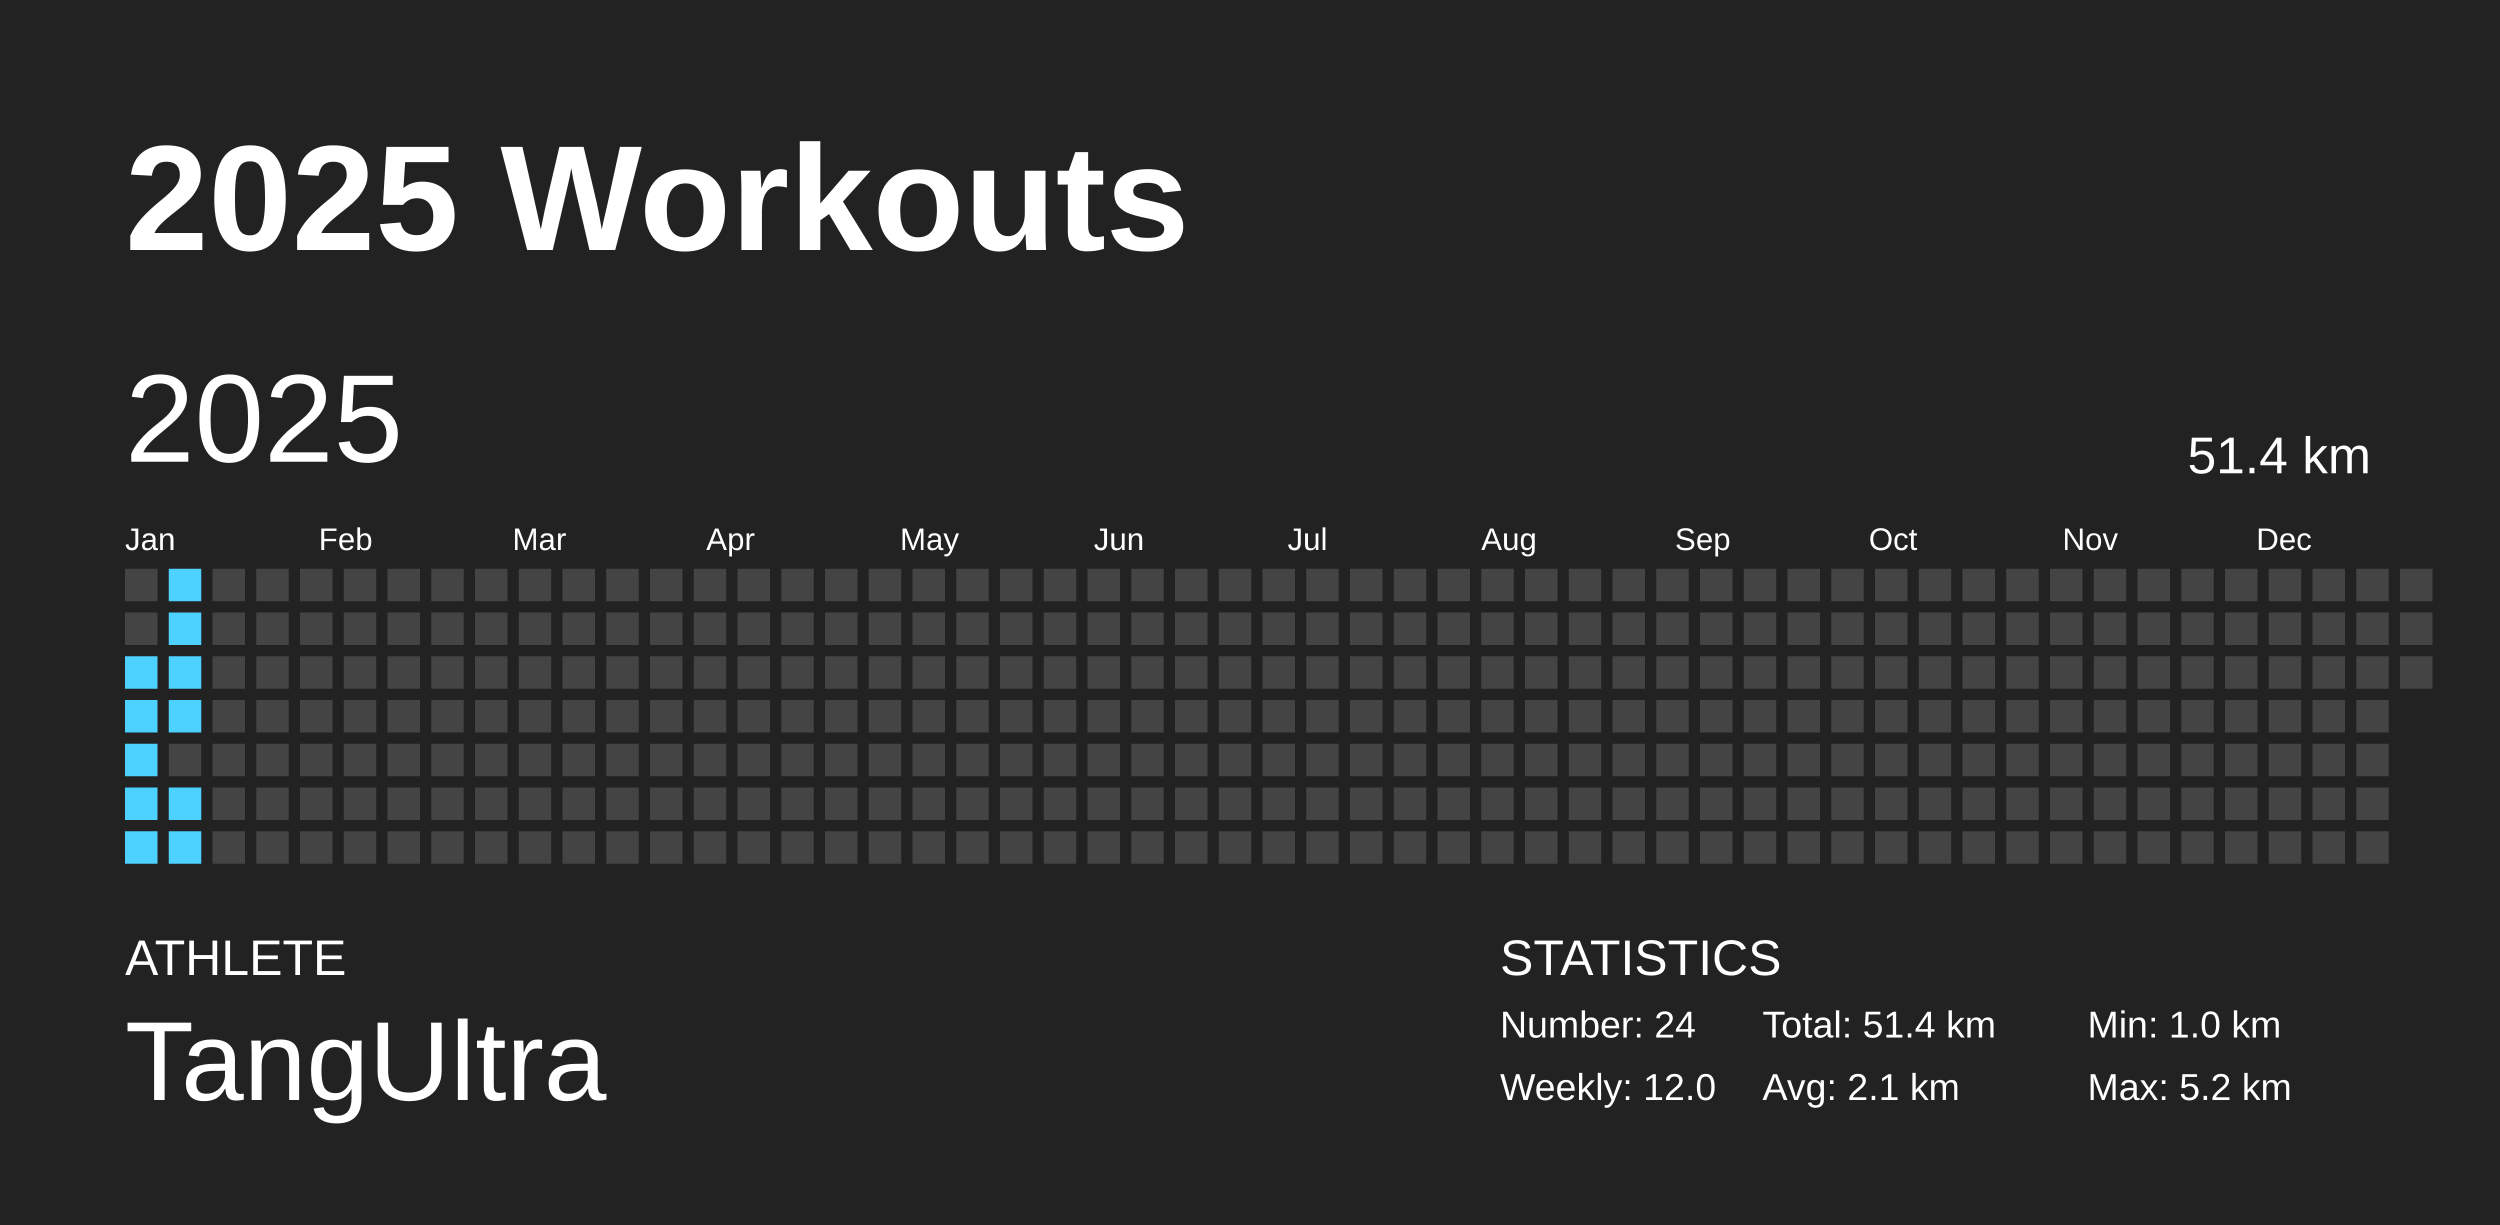
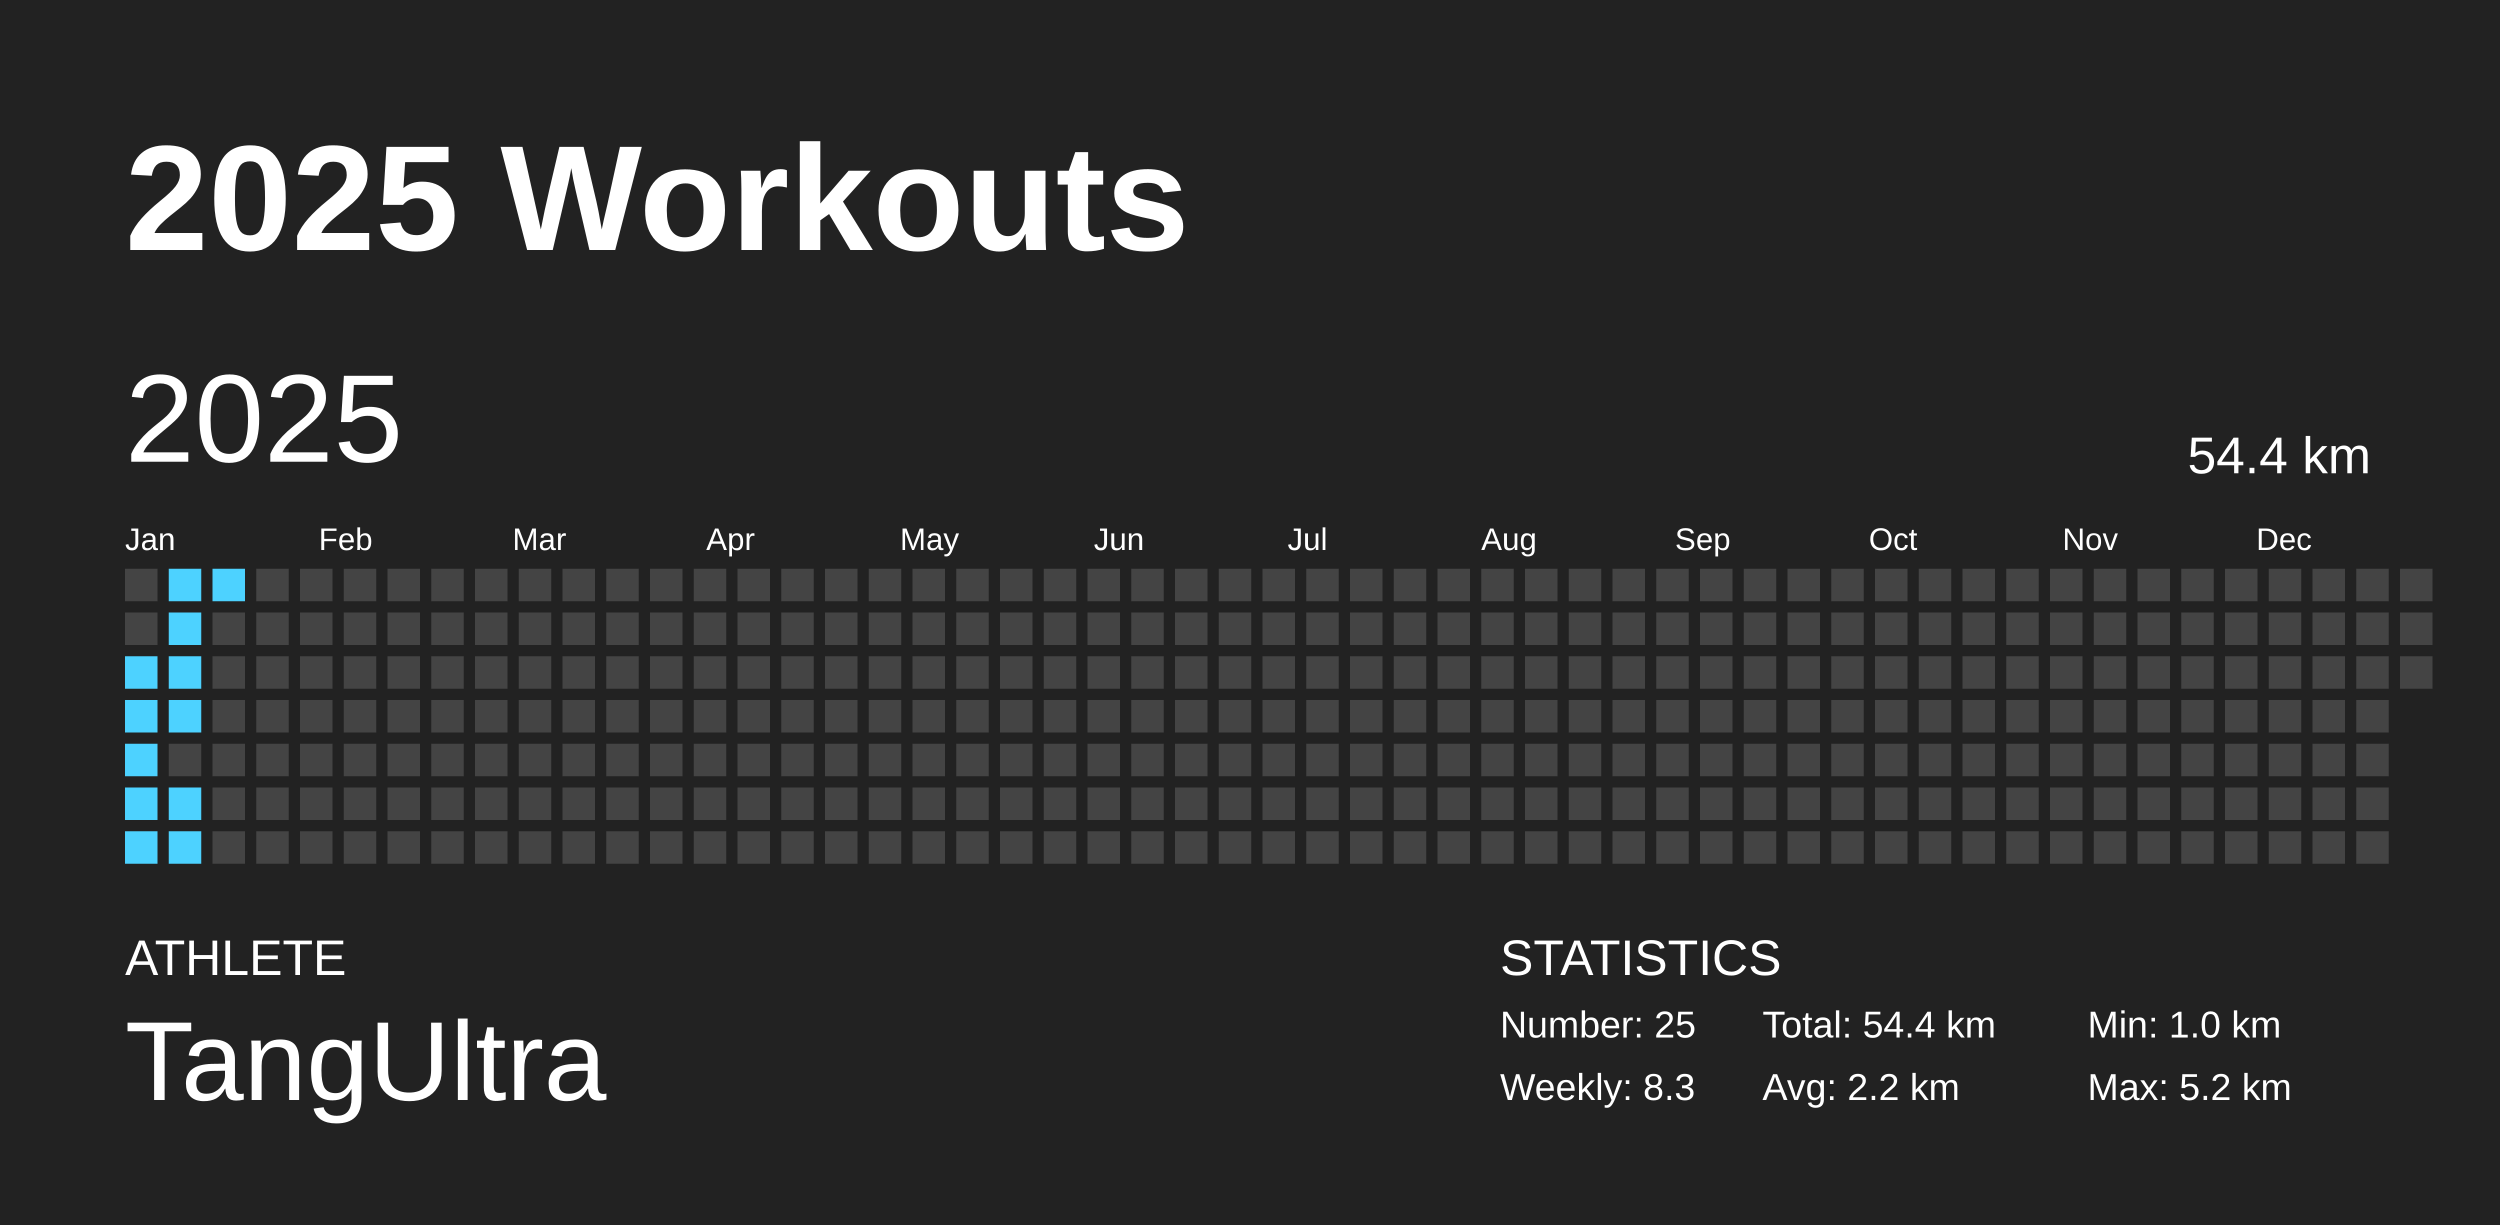
<svg xmlns="http://www.w3.org/2000/svg" baseProfile="full" height="98mm" version="1.1" viewBox="0,0,200,98" width="200mm">
  <defs />
  <rect fill="#222222" height="98" width="200" x="0" y="0" />
  <text fill="#FFFFFF" style="font-size:12px; font-family:Arial; font-weight:bold;" x="10" y="20">2025 Workouts</text>
  <text fill="#FFFFFF" style="font-size:4px; font-family:Arial" x="10" y="78">ATHLETE</text>
  <text fill="#FFFFFF" style="font-size:9px; font-family:Arial" x="10" y="88">TangUltra</text>
  <text fill="#FFFFFF" style="font-size:4px; font-family:Arial" x="120" y="78">STATISTICS</text>
-   <text fill="#FFFFFF" style="font-size:3px; font-family:Arial" x="120" y="83">Number: 24</text>
-   <text fill="#FFFFFF" style="font-size:3px; font-family:Arial" x="120" y="88">Weekly: 12.0</text>
-   <text fill="#FFFFFF" style="font-size:3px; font-family:Arial" x="141" y="83">Total: 51.4 km</text>
-   <text fill="#FFFFFF" style="font-size:3px; font-family:Arial" x="141" y="88">Avg: 2.1 km</text>
+   <text fill="#FFFFFF" style="font-size:3px; font-family:Arial" x="120" y="83">Number: 25</text>
+   <text fill="#FFFFFF" style="font-size:3px; font-family:Arial" x="120" y="88">Weekly: 8.3</text>
+   <text fill="#FFFFFF" style="font-size:3px; font-family:Arial" x="141" y="83">Total: 54.4 km</text>
+   <text fill="#FFFFFF" style="font-size:3px; font-family:Arial" x="141" y="88">Avg: 2.2 km</text>
  <text fill="#FFFFFF" style="font-size:3px; font-family:Arial" x="167" y="83">Min: 1.0 km</text>
  <text fill="#FFFFFF" style="font-size:3px; font-family:Arial" x="167" y="88">Max: 5.2 km</text>
  <text dominant-baseline="hanging" fill="#FFFFFF" style="font-size:10.0px; font-family:Arial;" x="10" y="30">2025</text>
-   <text dominant-baseline="hanging" fill="#FFFFFF" style="font-size:4.125px; font-family:Arial;" x="175" y="35">51.4 km</text>
+   <text dominant-baseline="hanging" fill="#FFFFFF" style="font-size:4.125px; font-family:Arial;" x="175" y="35">54.4 km</text>
  <text fill="#FFFFFF" style="font-size:2.5px; font-family:Arial" x="10.0" y="44">Jan</text>
  <text fill="#FFFFFF" style="font-size:2.5px; font-family:Arial" x="25.5" y="44">Feb</text>
  <text fill="#FFFFFF" style="font-size:2.5px; font-family:Arial" x="41.0" y="44">Mar</text>
  <text fill="#FFFFFF" style="font-size:2.5px; font-family:Arial" x="56.5" y="44">Apr</text>
  <text fill="#FFFFFF" style="font-size:2.5px; font-family:Arial" x="72.0" y="44">May</text>
  <text fill="#FFFFFF" style="font-size:2.5px; font-family:Arial" x="87.5" y="44">Jun</text>
  <text fill="#FFFFFF" style="font-size:2.5px; font-family:Arial" x="103.0" y="44">Jul</text>
  <text fill="#FFFFFF" style="font-size:2.5px; font-family:Arial" x="118.5" y="44">Aug</text>
  <text fill="#FFFFFF" style="font-size:2.5px; font-family:Arial" x="134.0" y="44">Sep</text>
  <text fill="#FFFFFF" style="font-size:2.5px; font-family:Arial" x="149.5" y="44">Oct</text>
  <text fill="#FFFFFF" style="font-size:2.5px; font-family:Arial" x="165.0" y="44">Nov</text>
  <text fill="#FFFFFF" style="font-size:2.5px; font-family:Arial" x="180.5" y="44">Dec</text>
  <rect fill="#444444" height="2.6" width="2.6" x="10.0" y="45.5" />
  <rect fill="#444444" height="2.6" width="2.6" x="10.0" y="49.0" />
  <rect fill="#4dd2ff" height="2.6" width="2.6" x="10.0" y="52.5" />
  <rect fill="#4dd2ff" height="2.6" width="2.6" x="10.0" y="56.0" />
  <rect fill="#4dd2ff" height="2.6" width="2.6" x="10.0" y="59.5" />
  <rect fill="#4dd2ff" height="2.6" width="2.6" x="10.0" y="63.0" />
  <rect fill="#4dd2ff" height="2.6" width="2.6" x="10.0" y="66.5" />
  <rect fill="#4dd2ff" height="2.6" width="2.6" x="13.5" y="45.5" />
  <rect fill="#4dd2ff" height="2.6" width="2.6" x="13.5" y="49.0" />
  <rect fill="#4dd2ff" height="2.6" width="2.6" x="13.5" y="52.5" />
  <rect fill="#4dd2ff" height="2.6" width="2.6" x="13.5" y="56.0" />
  <rect fill="#444444" height="2.6" width="2.6" x="13.5" y="59.5" />
  <rect fill="#4dd2ff" height="2.6" width="2.6" x="13.5" y="63.0" />
  <rect fill="#4dd2ff" height="2.6" width="2.6" x="13.5" y="66.5" />
-   <rect fill="#444444" height="2.6" width="2.6" x="17.0" y="45.5" />
+   <rect fill="#4dd2ff" height="2.6" width="2.6" x="17.0" y="45.5" />
  <rect fill="#444444" height="2.6" width="2.6" x="17.0" y="49.0" />
  <rect fill="#444444" height="2.6" width="2.6" x="17.0" y="52.5" />
  <rect fill="#444444" height="2.6" width="2.6" x="17.0" y="56.0" />
  <rect fill="#444444" height="2.6" width="2.6" x="17.0" y="59.5" />
  <rect fill="#444444" height="2.6" width="2.6" x="17.0" y="63.0" />
  <rect fill="#444444" height="2.6" width="2.6" x="17.0" y="66.5" />
  <rect fill="#444444" height="2.6" width="2.6" x="20.5" y="45.5" />
  <rect fill="#444444" height="2.6" width="2.6" x="20.5" y="49.0" />
  <rect fill="#444444" height="2.6" width="2.6" x="20.5" y="52.5" />
  <rect fill="#444444" height="2.6" width="2.6" x="20.5" y="56.0" />
  <rect fill="#444444" height="2.6" width="2.6" x="20.5" y="59.5" />
  <rect fill="#444444" height="2.6" width="2.6" x="20.5" y="63.0" />
  <rect fill="#444444" height="2.6" width="2.6" x="20.5" y="66.5" />
  <rect fill="#444444" height="2.6" width="2.6" x="24.0" y="45.5" />
  <rect fill="#444444" height="2.6" width="2.6" x="24.0" y="49.0" />
  <rect fill="#444444" height="2.6" width="2.6" x="24.0" y="52.5" />
  <rect fill="#444444" height="2.6" width="2.6" x="24.0" y="56.0" />
  <rect fill="#444444" height="2.6" width="2.6" x="24.0" y="59.5" />
  <rect fill="#444444" height="2.6" width="2.6" x="24.0" y="63.0" />
  <rect fill="#444444" height="2.6" width="2.6" x="24.0" y="66.5" />
  <rect fill="#444444" height="2.6" width="2.6" x="27.5" y="45.5" />
  <rect fill="#444444" height="2.6" width="2.6" x="27.5" y="49.0" />
  <rect fill="#444444" height="2.6" width="2.6" x="27.5" y="52.5" />
  <rect fill="#444444" height="2.6" width="2.6" x="27.5" y="56.0" />
  <rect fill="#444444" height="2.6" width="2.6" x="27.5" y="59.5" />
  <rect fill="#444444" height="2.6" width="2.6" x="27.5" y="63.0" />
  <rect fill="#444444" height="2.6" width="2.6" x="27.5" y="66.5" />
  <rect fill="#444444" height="2.6" width="2.6" x="31.0" y="45.5" />
  <rect fill="#444444" height="2.6" width="2.6" x="31.0" y="49.0" />
  <rect fill="#444444" height="2.6" width="2.6" x="31.0" y="52.5" />
  <rect fill="#444444" height="2.6" width="2.6" x="31.0" y="56.0" />
  <rect fill="#444444" height="2.6" width="2.6" x="31.0" y="59.5" />
  <rect fill="#444444" height="2.6" width="2.6" x="31.0" y="63.0" />
  <rect fill="#444444" height="2.6" width="2.6" x="31.0" y="66.5" />
  <rect fill="#444444" height="2.6" width="2.6" x="34.5" y="45.5" />
  <rect fill="#444444" height="2.6" width="2.6" x="34.5" y="49.0" />
  <rect fill="#444444" height="2.6" width="2.6" x="34.5" y="52.5" />
  <rect fill="#444444" height="2.6" width="2.6" x="34.5" y="56.0" />
  <rect fill="#444444" height="2.6" width="2.6" x="34.5" y="59.5" />
  <rect fill="#444444" height="2.6" width="2.6" x="34.5" y="63.0" />
  <rect fill="#444444" height="2.6" width="2.6" x="34.5" y="66.5" />
  <rect fill="#444444" height="2.6" width="2.6" x="38.0" y="45.5" />
  <rect fill="#444444" height="2.6" width="2.6" x="38.0" y="49.0" />
  <rect fill="#444444" height="2.6" width="2.6" x="38.0" y="52.5" />
  <rect fill="#444444" height="2.6" width="2.6" x="38.0" y="56.0" />
  <rect fill="#444444" height="2.6" width="2.6" x="38.0" y="59.5" />
  <rect fill="#444444" height="2.6" width="2.6" x="38.0" y="63.0" />
  <rect fill="#444444" height="2.6" width="2.6" x="38.0" y="66.5" />
  <rect fill="#444444" height="2.6" width="2.6" x="41.5" y="45.5" />
  <rect fill="#444444" height="2.6" width="2.6" x="41.5" y="49.0" />
  <rect fill="#444444" height="2.6" width="2.6" x="41.5" y="52.5" />
  <rect fill="#444444" height="2.6" width="2.6" x="41.5" y="56.0" />
  <rect fill="#444444" height="2.6" width="2.6" x="41.5" y="59.5" />
  <rect fill="#444444" height="2.6" width="2.6" x="41.5" y="63.0" />
  <rect fill="#444444" height="2.6" width="2.6" x="41.5" y="66.5" />
  <rect fill="#444444" height="2.6" width="2.6" x="45.0" y="45.5" />
  <rect fill="#444444" height="2.6" width="2.6" x="45.0" y="49.0" />
  <rect fill="#444444" height="2.6" width="2.6" x="45.0" y="52.5" />
  <rect fill="#444444" height="2.6" width="2.6" x="45.0" y="56.0" />
  <rect fill="#444444" height="2.6" width="2.6" x="45.0" y="59.5" />
  <rect fill="#444444" height="2.6" width="2.6" x="45.0" y="63.0" />
  <rect fill="#444444" height="2.6" width="2.6" x="45.0" y="66.5" />
  <rect fill="#444444" height="2.6" width="2.6" x="48.5" y="45.5" />
  <rect fill="#444444" height="2.6" width="2.6" x="48.5" y="49.0" />
  <rect fill="#444444" height="2.6" width="2.6" x="48.5" y="52.5" />
  <rect fill="#444444" height="2.6" width="2.6" x="48.5" y="56.0" />
  <rect fill="#444444" height="2.6" width="2.6" x="48.5" y="59.5" />
  <rect fill="#444444" height="2.6" width="2.6" x="48.5" y="63.0" />
  <rect fill="#444444" height="2.6" width="2.6" x="48.5" y="66.5" />
  <rect fill="#444444" height="2.6" width="2.6" x="52.0" y="45.5" />
  <rect fill="#444444" height="2.6" width="2.6" x="52.0" y="49.0" />
  <rect fill="#444444" height="2.6" width="2.6" x="52.0" y="52.5" />
  <rect fill="#444444" height="2.6" width="2.6" x="52.0" y="56.0" />
  <rect fill="#444444" height="2.6" width="2.6" x="52.0" y="59.5" />
  <rect fill="#444444" height="2.6" width="2.6" x="52.0" y="63.0" />
  <rect fill="#444444" height="2.6" width="2.6" x="52.0" y="66.5" />
  <rect fill="#444444" height="2.6" width="2.6" x="55.5" y="45.5" />
  <rect fill="#444444" height="2.6" width="2.6" x="55.5" y="49.0" />
  <rect fill="#444444" height="2.6" width="2.6" x="55.5" y="52.5" />
  <rect fill="#444444" height="2.6" width="2.6" x="55.5" y="56.0" />
  <rect fill="#444444" height="2.6" width="2.6" x="55.5" y="59.5" />
  <rect fill="#444444" height="2.6" width="2.6" x="55.5" y="63.0" />
  <rect fill="#444444" height="2.6" width="2.6" x="55.5" y="66.5" />
  <rect fill="#444444" height="2.6" width="2.6" x="59.0" y="45.5" />
  <rect fill="#444444" height="2.6" width="2.6" x="59.0" y="49.0" />
  <rect fill="#444444" height="2.6" width="2.6" x="59.0" y="52.5" />
  <rect fill="#444444" height="2.6" width="2.6" x="59.0" y="56.0" />
  <rect fill="#444444" height="2.6" width="2.6" x="59.0" y="59.5" />
  <rect fill="#444444" height="2.6" width="2.6" x="59.0" y="63.0" />
  <rect fill="#444444" height="2.6" width="2.6" x="59.0" y="66.5" />
  <rect fill="#444444" height="2.6" width="2.6" x="62.5" y="45.5" />
  <rect fill="#444444" height="2.6" width="2.6" x="62.5" y="49.0" />
  <rect fill="#444444" height="2.6" width="2.6" x="62.5" y="52.5" />
  <rect fill="#444444" height="2.6" width="2.6" x="62.5" y="56.0" />
  <rect fill="#444444" height="2.6" width="2.6" x="62.5" y="59.5" />
  <rect fill="#444444" height="2.6" width="2.6" x="62.5" y="63.0" />
  <rect fill="#444444" height="2.6" width="2.6" x="62.5" y="66.5" />
  <rect fill="#444444" height="2.6" width="2.6" x="66.0" y="45.5" />
  <rect fill="#444444" height="2.6" width="2.6" x="66.0" y="49.0" />
  <rect fill="#444444" height="2.6" width="2.6" x="66.0" y="52.5" />
  <rect fill="#444444" height="2.6" width="2.6" x="66.0" y="56.0" />
  <rect fill="#444444" height="2.6" width="2.6" x="66.0" y="59.5" />
  <rect fill="#444444" height="2.6" width="2.6" x="66.0" y="63.0" />
  <rect fill="#444444" height="2.6" width="2.6" x="66.0" y="66.5" />
  <rect fill="#444444" height="2.6" width="2.6" x="69.5" y="45.5" />
  <rect fill="#444444" height="2.6" width="2.6" x="69.5" y="49.0" />
  <rect fill="#444444" height="2.6" width="2.6" x="69.5" y="52.5" />
  <rect fill="#444444" height="2.6" width="2.6" x="69.5" y="56.0" />
  <rect fill="#444444" height="2.6" width="2.6" x="69.5" y="59.5" />
  <rect fill="#444444" height="2.6" width="2.6" x="69.5" y="63.0" />
  <rect fill="#444444" height="2.6" width="2.6" x="69.5" y="66.5" />
  <rect fill="#444444" height="2.6" width="2.6" x="73.0" y="45.5" />
  <rect fill="#444444" height="2.6" width="2.6" x="73.0" y="49.0" />
  <rect fill="#444444" height="2.6" width="2.6" x="73.0" y="52.5" />
  <rect fill="#444444" height="2.6" width="2.6" x="73.0" y="56.0" />
  <rect fill="#444444" height="2.6" width="2.6" x="73.0" y="59.5" />
  <rect fill="#444444" height="2.6" width="2.6" x="73.0" y="63.0" />
  <rect fill="#444444" height="2.6" width="2.6" x="73.0" y="66.5" />
  <rect fill="#444444" height="2.6" width="2.6" x="76.5" y="45.5" />
  <rect fill="#444444" height="2.6" width="2.6" x="76.5" y="49.0" />
  <rect fill="#444444" height="2.6" width="2.6" x="76.5" y="52.5" />
  <rect fill="#444444" height="2.6" width="2.6" x="76.5" y="56.0" />
  <rect fill="#444444" height="2.6" width="2.6" x="76.5" y="59.5" />
  <rect fill="#444444" height="2.6" width="2.6" x="76.5" y="63.0" />
  <rect fill="#444444" height="2.6" width="2.6" x="76.5" y="66.5" />
  <rect fill="#444444" height="2.6" width="2.6" x="80.0" y="45.5" />
  <rect fill="#444444" height="2.6" width="2.6" x="80.0" y="49.0" />
  <rect fill="#444444" height="2.6" width="2.6" x="80.0" y="52.5" />
  <rect fill="#444444" height="2.6" width="2.6" x="80.0" y="56.0" />
  <rect fill="#444444" height="2.6" width="2.6" x="80.0" y="59.5" />
  <rect fill="#444444" height="2.6" width="2.6" x="80.0" y="63.0" />
  <rect fill="#444444" height="2.6" width="2.6" x="80.0" y="66.5" />
  <rect fill="#444444" height="2.6" width="2.6" x="83.5" y="45.5" />
  <rect fill="#444444" height="2.6" width="2.6" x="83.5" y="49.0" />
  <rect fill="#444444" height="2.6" width="2.6" x="83.5" y="52.5" />
  <rect fill="#444444" height="2.6" width="2.6" x="83.5" y="56.0" />
  <rect fill="#444444" height="2.6" width="2.6" x="83.5" y="59.5" />
  <rect fill="#444444" height="2.6" width="2.6" x="83.5" y="63.0" />
  <rect fill="#444444" height="2.6" width="2.6" x="83.5" y="66.5" />
  <rect fill="#444444" height="2.6" width="2.6" x="87.0" y="45.5" />
  <rect fill="#444444" height="2.6" width="2.6" x="87.0" y="49.0" />
  <rect fill="#444444" height="2.6" width="2.6" x="87.0" y="52.5" />
  <rect fill="#444444" height="2.6" width="2.6" x="87.0" y="56.0" />
  <rect fill="#444444" height="2.6" width="2.6" x="87.0" y="59.5" />
  <rect fill="#444444" height="2.6" width="2.6" x="87.0" y="63.0" />
  <rect fill="#444444" height="2.6" width="2.6" x="87.0" y="66.5" />
  <rect fill="#444444" height="2.6" width="2.6" x="90.5" y="45.5" />
  <rect fill="#444444" height="2.6" width="2.6" x="90.5" y="49.0" />
  <rect fill="#444444" height="2.6" width="2.6" x="90.5" y="52.5" />
  <rect fill="#444444" height="2.6" width="2.6" x="90.5" y="56.0" />
  <rect fill="#444444" height="2.6" width="2.6" x="90.5" y="59.5" />
  <rect fill="#444444" height="2.6" width="2.6" x="90.5" y="63.0" />
  <rect fill="#444444" height="2.6" width="2.6" x="90.5" y="66.5" />
  <rect fill="#444444" height="2.6" width="2.6" x="94.0" y="45.5" />
  <rect fill="#444444" height="2.6" width="2.6" x="94.0" y="49.0" />
  <rect fill="#444444" height="2.6" width="2.6" x="94.0" y="52.5" />
  <rect fill="#444444" height="2.6" width="2.6" x="94.0" y="56.0" />
  <rect fill="#444444" height="2.6" width="2.6" x="94.0" y="59.5" />
  <rect fill="#444444" height="2.6" width="2.6" x="94.0" y="63.0" />
  <rect fill="#444444" height="2.6" width="2.6" x="94.0" y="66.5" />
  <rect fill="#444444" height="2.6" width="2.6" x="97.5" y="45.5" />
  <rect fill="#444444" height="2.6" width="2.6" x="97.5" y="49.0" />
  <rect fill="#444444" height="2.6" width="2.6" x="97.5" y="52.5" />
  <rect fill="#444444" height="2.6" width="2.6" x="97.5" y="56.0" />
  <rect fill="#444444" height="2.6" width="2.6" x="97.5" y="59.5" />
  <rect fill="#444444" height="2.6" width="2.6" x="97.5" y="63.0" />
  <rect fill="#444444" height="2.6" width="2.6" x="97.5" y="66.5" />
  <rect fill="#444444" height="2.6" width="2.6" x="101.0" y="45.5" />
  <rect fill="#444444" height="2.6" width="2.6" x="101.0" y="49.0" />
  <rect fill="#444444" height="2.6" width="2.6" x="101.0" y="52.5" />
  <rect fill="#444444" height="2.6" width="2.6" x="101.0" y="56.0" />
  <rect fill="#444444" height="2.6" width="2.6" x="101.0" y="59.5" />
  <rect fill="#444444" height="2.6" width="2.6" x="101.0" y="63.0" />
  <rect fill="#444444" height="2.6" width="2.6" x="101.0" y="66.5" />
  <rect fill="#444444" height="2.6" width="2.6" x="104.5" y="45.5" />
  <rect fill="#444444" height="2.6" width="2.6" x="104.5" y="49.0" />
  <rect fill="#444444" height="2.6" width="2.6" x="104.5" y="52.5" />
  <rect fill="#444444" height="2.6" width="2.6" x="104.5" y="56.0" />
  <rect fill="#444444" height="2.6" width="2.6" x="104.5" y="59.5" />
  <rect fill="#444444" height="2.6" width="2.6" x="104.5" y="63.0" />
  <rect fill="#444444" height="2.6" width="2.6" x="104.5" y="66.5" />
  <rect fill="#444444" height="2.6" width="2.6" x="108.0" y="45.5" />
  <rect fill="#444444" height="2.6" width="2.6" x="108.0" y="49.0" />
  <rect fill="#444444" height="2.6" width="2.6" x="108.0" y="52.5" />
  <rect fill="#444444" height="2.6" width="2.6" x="108.0" y="56.0" />
  <rect fill="#444444" height="2.6" width="2.6" x="108.0" y="59.5" />
  <rect fill="#444444" height="2.6" width="2.6" x="108.0" y="63.0" />
  <rect fill="#444444" height="2.6" width="2.6" x="108.0" y="66.5" />
  <rect fill="#444444" height="2.6" width="2.6" x="111.5" y="45.5" />
  <rect fill="#444444" height="2.6" width="2.6" x="111.5" y="49.0" />
  <rect fill="#444444" height="2.6" width="2.6" x="111.5" y="52.5" />
  <rect fill="#444444" height="2.6" width="2.6" x="111.5" y="56.0" />
  <rect fill="#444444" height="2.6" width="2.6" x="111.5" y="59.5" />
  <rect fill="#444444" height="2.6" width="2.6" x="111.5" y="63.0" />
  <rect fill="#444444" height="2.6" width="2.6" x="111.5" y="66.5" />
  <rect fill="#444444" height="2.6" width="2.6" x="115.0" y="45.5" />
  <rect fill="#444444" height="2.6" width="2.6" x="115.0" y="49.0" />
  <rect fill="#444444" height="2.6" width="2.6" x="115.0" y="52.5" />
  <rect fill="#444444" height="2.6" width="2.6" x="115.0" y="56.0" />
  <rect fill="#444444" height="2.6" width="2.6" x="115.0" y="59.5" />
  <rect fill="#444444" height="2.6" width="2.6" x="115.0" y="63.0" />
  <rect fill="#444444" height="2.6" width="2.6" x="115.0" y="66.5" />
  <rect fill="#444444" height="2.6" width="2.6" x="118.5" y="45.5" />
  <rect fill="#444444" height="2.6" width="2.6" x="118.5" y="49.0" />
  <rect fill="#444444" height="2.6" width="2.6" x="118.5" y="52.5" />
  <rect fill="#444444" height="2.6" width="2.6" x="118.5" y="56.0" />
  <rect fill="#444444" height="2.6" width="2.6" x="118.5" y="59.5" />
  <rect fill="#444444" height="2.6" width="2.6" x="118.5" y="63.0" />
  <rect fill="#444444" height="2.6" width="2.6" x="118.5" y="66.5" />
  <rect fill="#444444" height="2.6" width="2.6" x="122.0" y="45.5" />
  <rect fill="#444444" height="2.6" width="2.6" x="122.0" y="49.0" />
  <rect fill="#444444" height="2.6" width="2.6" x="122.0" y="52.5" />
  <rect fill="#444444" height="2.6" width="2.6" x="122.0" y="56.0" />
  <rect fill="#444444" height="2.6" width="2.6" x="122.0" y="59.5" />
  <rect fill="#444444" height="2.6" width="2.6" x="122.0" y="63.0" />
  <rect fill="#444444" height="2.6" width="2.6" x="122.0" y="66.5" />
  <rect fill="#444444" height="2.6" width="2.6" x="125.5" y="45.5" />
  <rect fill="#444444" height="2.6" width="2.6" x="125.5" y="49.0" />
  <rect fill="#444444" height="2.6" width="2.6" x="125.5" y="52.5" />
  <rect fill="#444444" height="2.6" width="2.6" x="125.5" y="56.0" />
  <rect fill="#444444" height="2.6" width="2.6" x="125.5" y="59.5" />
  <rect fill="#444444" height="2.6" width="2.6" x="125.5" y="63.0" />
  <rect fill="#444444" height="2.6" width="2.6" x="125.5" y="66.5" />
  <rect fill="#444444" height="2.6" width="2.6" x="129.0" y="45.5" />
  <rect fill="#444444" height="2.6" width="2.6" x="129.0" y="49.0" />
  <rect fill="#444444" height="2.6" width="2.6" x="129.0" y="52.5" />
  <rect fill="#444444" height="2.6" width="2.6" x="129.0" y="56.0" />
  <rect fill="#444444" height="2.6" width="2.6" x="129.0" y="59.5" />
  <rect fill="#444444" height="2.6" width="2.6" x="129.0" y="63.0" />
  <rect fill="#444444" height="2.6" width="2.6" x="129.0" y="66.5" />
  <rect fill="#444444" height="2.6" width="2.6" x="132.5" y="45.5" />
  <rect fill="#444444" height="2.6" width="2.6" x="132.5" y="49.0" />
  <rect fill="#444444" height="2.6" width="2.6" x="132.5" y="52.5" />
  <rect fill="#444444" height="2.6" width="2.6" x="132.5" y="56.0" />
  <rect fill="#444444" height="2.6" width="2.6" x="132.5" y="59.5" />
  <rect fill="#444444" height="2.6" width="2.6" x="132.5" y="63.0" />
  <rect fill="#444444" height="2.6" width="2.6" x="132.5" y="66.5" />
  <rect fill="#444444" height="2.6" width="2.6" x="136.0" y="45.5" />
  <rect fill="#444444" height="2.6" width="2.6" x="136.0" y="49.0" />
  <rect fill="#444444" height="2.6" width="2.6" x="136.0" y="52.5" />
  <rect fill="#444444" height="2.6" width="2.6" x="136.0" y="56.0" />
  <rect fill="#444444" height="2.6" width="2.6" x="136.0" y="59.5" />
  <rect fill="#444444" height="2.6" width="2.6" x="136.0" y="63.0" />
  <rect fill="#444444" height="2.6" width="2.6" x="136.0" y="66.5" />
  <rect fill="#444444" height="2.6" width="2.6" x="139.5" y="45.5" />
  <rect fill="#444444" height="2.6" width="2.6" x="139.5" y="49.0" />
  <rect fill="#444444" height="2.6" width="2.6" x="139.5" y="52.5" />
  <rect fill="#444444" height="2.6" width="2.6" x="139.5" y="56.0" />
  <rect fill="#444444" height="2.6" width="2.6" x="139.5" y="59.5" />
  <rect fill="#444444" height="2.6" width="2.6" x="139.5" y="63.0" />
  <rect fill="#444444" height="2.6" width="2.6" x="139.5" y="66.5" />
  <rect fill="#444444" height="2.6" width="2.6" x="143.0" y="45.5" />
  <rect fill="#444444" height="2.6" width="2.6" x="143.0" y="49.0" />
  <rect fill="#444444" height="2.6" width="2.6" x="143.0" y="52.5" />
  <rect fill="#444444" height="2.6" width="2.6" x="143.0" y="56.0" />
  <rect fill="#444444" height="2.6" width="2.6" x="143.0" y="59.5" />
  <rect fill="#444444" height="2.6" width="2.6" x="143.0" y="63.0" />
  <rect fill="#444444" height="2.6" width="2.6" x="143.0" y="66.5" />
  <rect fill="#444444" height="2.6" width="2.6" x="146.5" y="45.5" />
  <rect fill="#444444" height="2.6" width="2.6" x="146.5" y="49.0" />
  <rect fill="#444444" height="2.6" width="2.6" x="146.5" y="52.5" />
  <rect fill="#444444" height="2.6" width="2.6" x="146.5" y="56.0" />
  <rect fill="#444444" height="2.6" width="2.6" x="146.5" y="59.5" />
  <rect fill="#444444" height="2.6" width="2.6" x="146.5" y="63.0" />
  <rect fill="#444444" height="2.6" width="2.6" x="146.5" y="66.5" />
  <rect fill="#444444" height="2.6" width="2.6" x="150.0" y="45.5" />
  <rect fill="#444444" height="2.6" width="2.6" x="150.0" y="49.0" />
  <rect fill="#444444" height="2.6" width="2.6" x="150.0" y="52.5" />
  <rect fill="#444444" height="2.6" width="2.6" x="150.0" y="56.0" />
  <rect fill="#444444" height="2.6" width="2.6" x="150.0" y="59.5" />
  <rect fill="#444444" height="2.6" width="2.6" x="150.0" y="63.0" />
  <rect fill="#444444" height="2.6" width="2.6" x="150.0" y="66.5" />
  <rect fill="#444444" height="2.6" width="2.6" x="153.5" y="45.5" />
  <rect fill="#444444" height="2.6" width="2.6" x="153.5" y="49.0" />
  <rect fill="#444444" height="2.6" width="2.6" x="153.5" y="52.5" />
  <rect fill="#444444" height="2.6" width="2.6" x="153.5" y="56.0" />
  <rect fill="#444444" height="2.6" width="2.6" x="153.5" y="59.5" />
  <rect fill="#444444" height="2.6" width="2.6" x="153.5" y="63.0" />
  <rect fill="#444444" height="2.6" width="2.6" x="153.5" y="66.5" />
  <rect fill="#444444" height="2.6" width="2.6" x="157.0" y="45.5" />
  <rect fill="#444444" height="2.6" width="2.6" x="157.0" y="49.0" />
  <rect fill="#444444" height="2.6" width="2.6" x="157.0" y="52.5" />
  <rect fill="#444444" height="2.6" width="2.6" x="157.0" y="56.0" />
  <rect fill="#444444" height="2.6" width="2.6" x="157.0" y="59.5" />
  <rect fill="#444444" height="2.6" width="2.6" x="157.0" y="63.0" />
  <rect fill="#444444" height="2.6" width="2.6" x="157.0" y="66.5" />
  <rect fill="#444444" height="2.6" width="2.6" x="160.5" y="45.5" />
  <rect fill="#444444" height="2.6" width="2.6" x="160.5" y="49.0" />
  <rect fill="#444444" height="2.6" width="2.6" x="160.5" y="52.5" />
  <rect fill="#444444" height="2.6" width="2.6" x="160.5" y="56.0" />
  <rect fill="#444444" height="2.6" width="2.6" x="160.5" y="59.5" />
  <rect fill="#444444" height="2.6" width="2.6" x="160.5" y="63.0" />
  <rect fill="#444444" height="2.6" width="2.6" x="160.5" y="66.5" />
  <rect fill="#444444" height="2.6" width="2.6" x="164.0" y="45.5" />
  <rect fill="#444444" height="2.6" width="2.6" x="164.0" y="49.0" />
  <rect fill="#444444" height="2.6" width="2.6" x="164.0" y="52.5" />
  <rect fill="#444444" height="2.6" width="2.6" x="164.0" y="56.0" />
  <rect fill="#444444" height="2.6" width="2.6" x="164.0" y="59.5" />
  <rect fill="#444444" height="2.6" width="2.6" x="164.0" y="63.0" />
  <rect fill="#444444" height="2.6" width="2.6" x="164.0" y="66.5" />
  <rect fill="#444444" height="2.6" width="2.6" x="167.5" y="45.5" />
  <rect fill="#444444" height="2.6" width="2.6" x="167.5" y="49.0" />
  <rect fill="#444444" height="2.6" width="2.6" x="167.5" y="52.5" />
  <rect fill="#444444" height="2.6" width="2.6" x="167.5" y="56.0" />
  <rect fill="#444444" height="2.6" width="2.6" x="167.5" y="59.5" />
  <rect fill="#444444" height="2.6" width="2.6" x="167.5" y="63.0" />
  <rect fill="#444444" height="2.6" width="2.6" x="167.5" y="66.5" />
  <rect fill="#444444" height="2.6" width="2.6" x="171.0" y="45.5" />
  <rect fill="#444444" height="2.6" width="2.6" x="171.0" y="49.0" />
  <rect fill="#444444" height="2.6" width="2.6" x="171.0" y="52.5" />
  <rect fill="#444444" height="2.6" width="2.6" x="171.0" y="56.0" />
  <rect fill="#444444" height="2.6" width="2.6" x="171.0" y="59.5" />
  <rect fill="#444444" height="2.6" width="2.6" x="171.0" y="63.0" />
  <rect fill="#444444" height="2.6" width="2.6" x="171.0" y="66.5" />
  <rect fill="#444444" height="2.6" width="2.6" x="174.5" y="45.5" />
  <rect fill="#444444" height="2.6" width="2.6" x="174.5" y="49.0" />
  <rect fill="#444444" height="2.6" width="2.6" x="174.5" y="52.5" />
  <rect fill="#444444" height="2.6" width="2.6" x="174.5" y="56.0" />
  <rect fill="#444444" height="2.6" width="2.6" x="174.5" y="59.5" />
  <rect fill="#444444" height="2.6" width="2.6" x="174.5" y="63.0" />
  <rect fill="#444444" height="2.6" width="2.6" x="174.5" y="66.5" />
  <rect fill="#444444" height="2.6" width="2.6" x="178.0" y="45.5" />
  <rect fill="#444444" height="2.6" width="2.6" x="178.0" y="49.0" />
  <rect fill="#444444" height="2.6" width="2.6" x="178.0" y="52.5" />
  <rect fill="#444444" height="2.6" width="2.6" x="178.0" y="56.0" />
  <rect fill="#444444" height="2.6" width="2.6" x="178.0" y="59.5" />
  <rect fill="#444444" height="2.6" width="2.6" x="178.0" y="63.0" />
  <rect fill="#444444" height="2.6" width="2.6" x="178.0" y="66.5" />
  <rect fill="#444444" height="2.6" width="2.6" x="181.5" y="45.5" />
  <rect fill="#444444" height="2.6" width="2.6" x="181.5" y="49.0" />
  <rect fill="#444444" height="2.6" width="2.6" x="181.5" y="52.5" />
  <rect fill="#444444" height="2.6" width="2.6" x="181.5" y="56.0" />
  <rect fill="#444444" height="2.6" width="2.6" x="181.5" y="59.5" />
  <rect fill="#444444" height="2.6" width="2.6" x="181.5" y="63.0" />
  <rect fill="#444444" height="2.6" width="2.6" x="181.5" y="66.5" />
  <rect fill="#444444" height="2.6" width="2.6" x="185.0" y="45.5" />
  <rect fill="#444444" height="2.6" width="2.6" x="185.0" y="49.0" />
  <rect fill="#444444" height="2.6" width="2.6" x="185.0" y="52.5" />
  <rect fill="#444444" height="2.6" width="2.6" x="185.0" y="56.0" />
  <rect fill="#444444" height="2.6" width="2.6" x="185.0" y="59.5" />
  <rect fill="#444444" height="2.6" width="2.6" x="185.0" y="63.0" />
  <rect fill="#444444" height="2.6" width="2.6" x="185.0" y="66.5" />
  <rect fill="#444444" height="2.6" width="2.6" x="188.5" y="45.5" />
  <rect fill="#444444" height="2.6" width="2.6" x="188.5" y="49.0" />
  <rect fill="#444444" height="2.6" width="2.6" x="188.5" y="52.5" />
  <rect fill="#444444" height="2.6" width="2.6" x="188.5" y="56.0" />
  <rect fill="#444444" height="2.6" width="2.6" x="188.5" y="59.5" />
  <rect fill="#444444" height="2.6" width="2.6" x="188.5" y="63.0" />
  <rect fill="#444444" height="2.6" width="2.6" x="188.5" y="66.5" />
  <rect fill="#444444" height="2.6" width="2.6" x="192.0" y="45.5" />
  <rect fill="#444444" height="2.6" width="2.6" x="192.0" y="49.0" />
  <rect fill="#444444" height="2.6" width="2.6" x="192.0" y="52.5" />
</svg>
